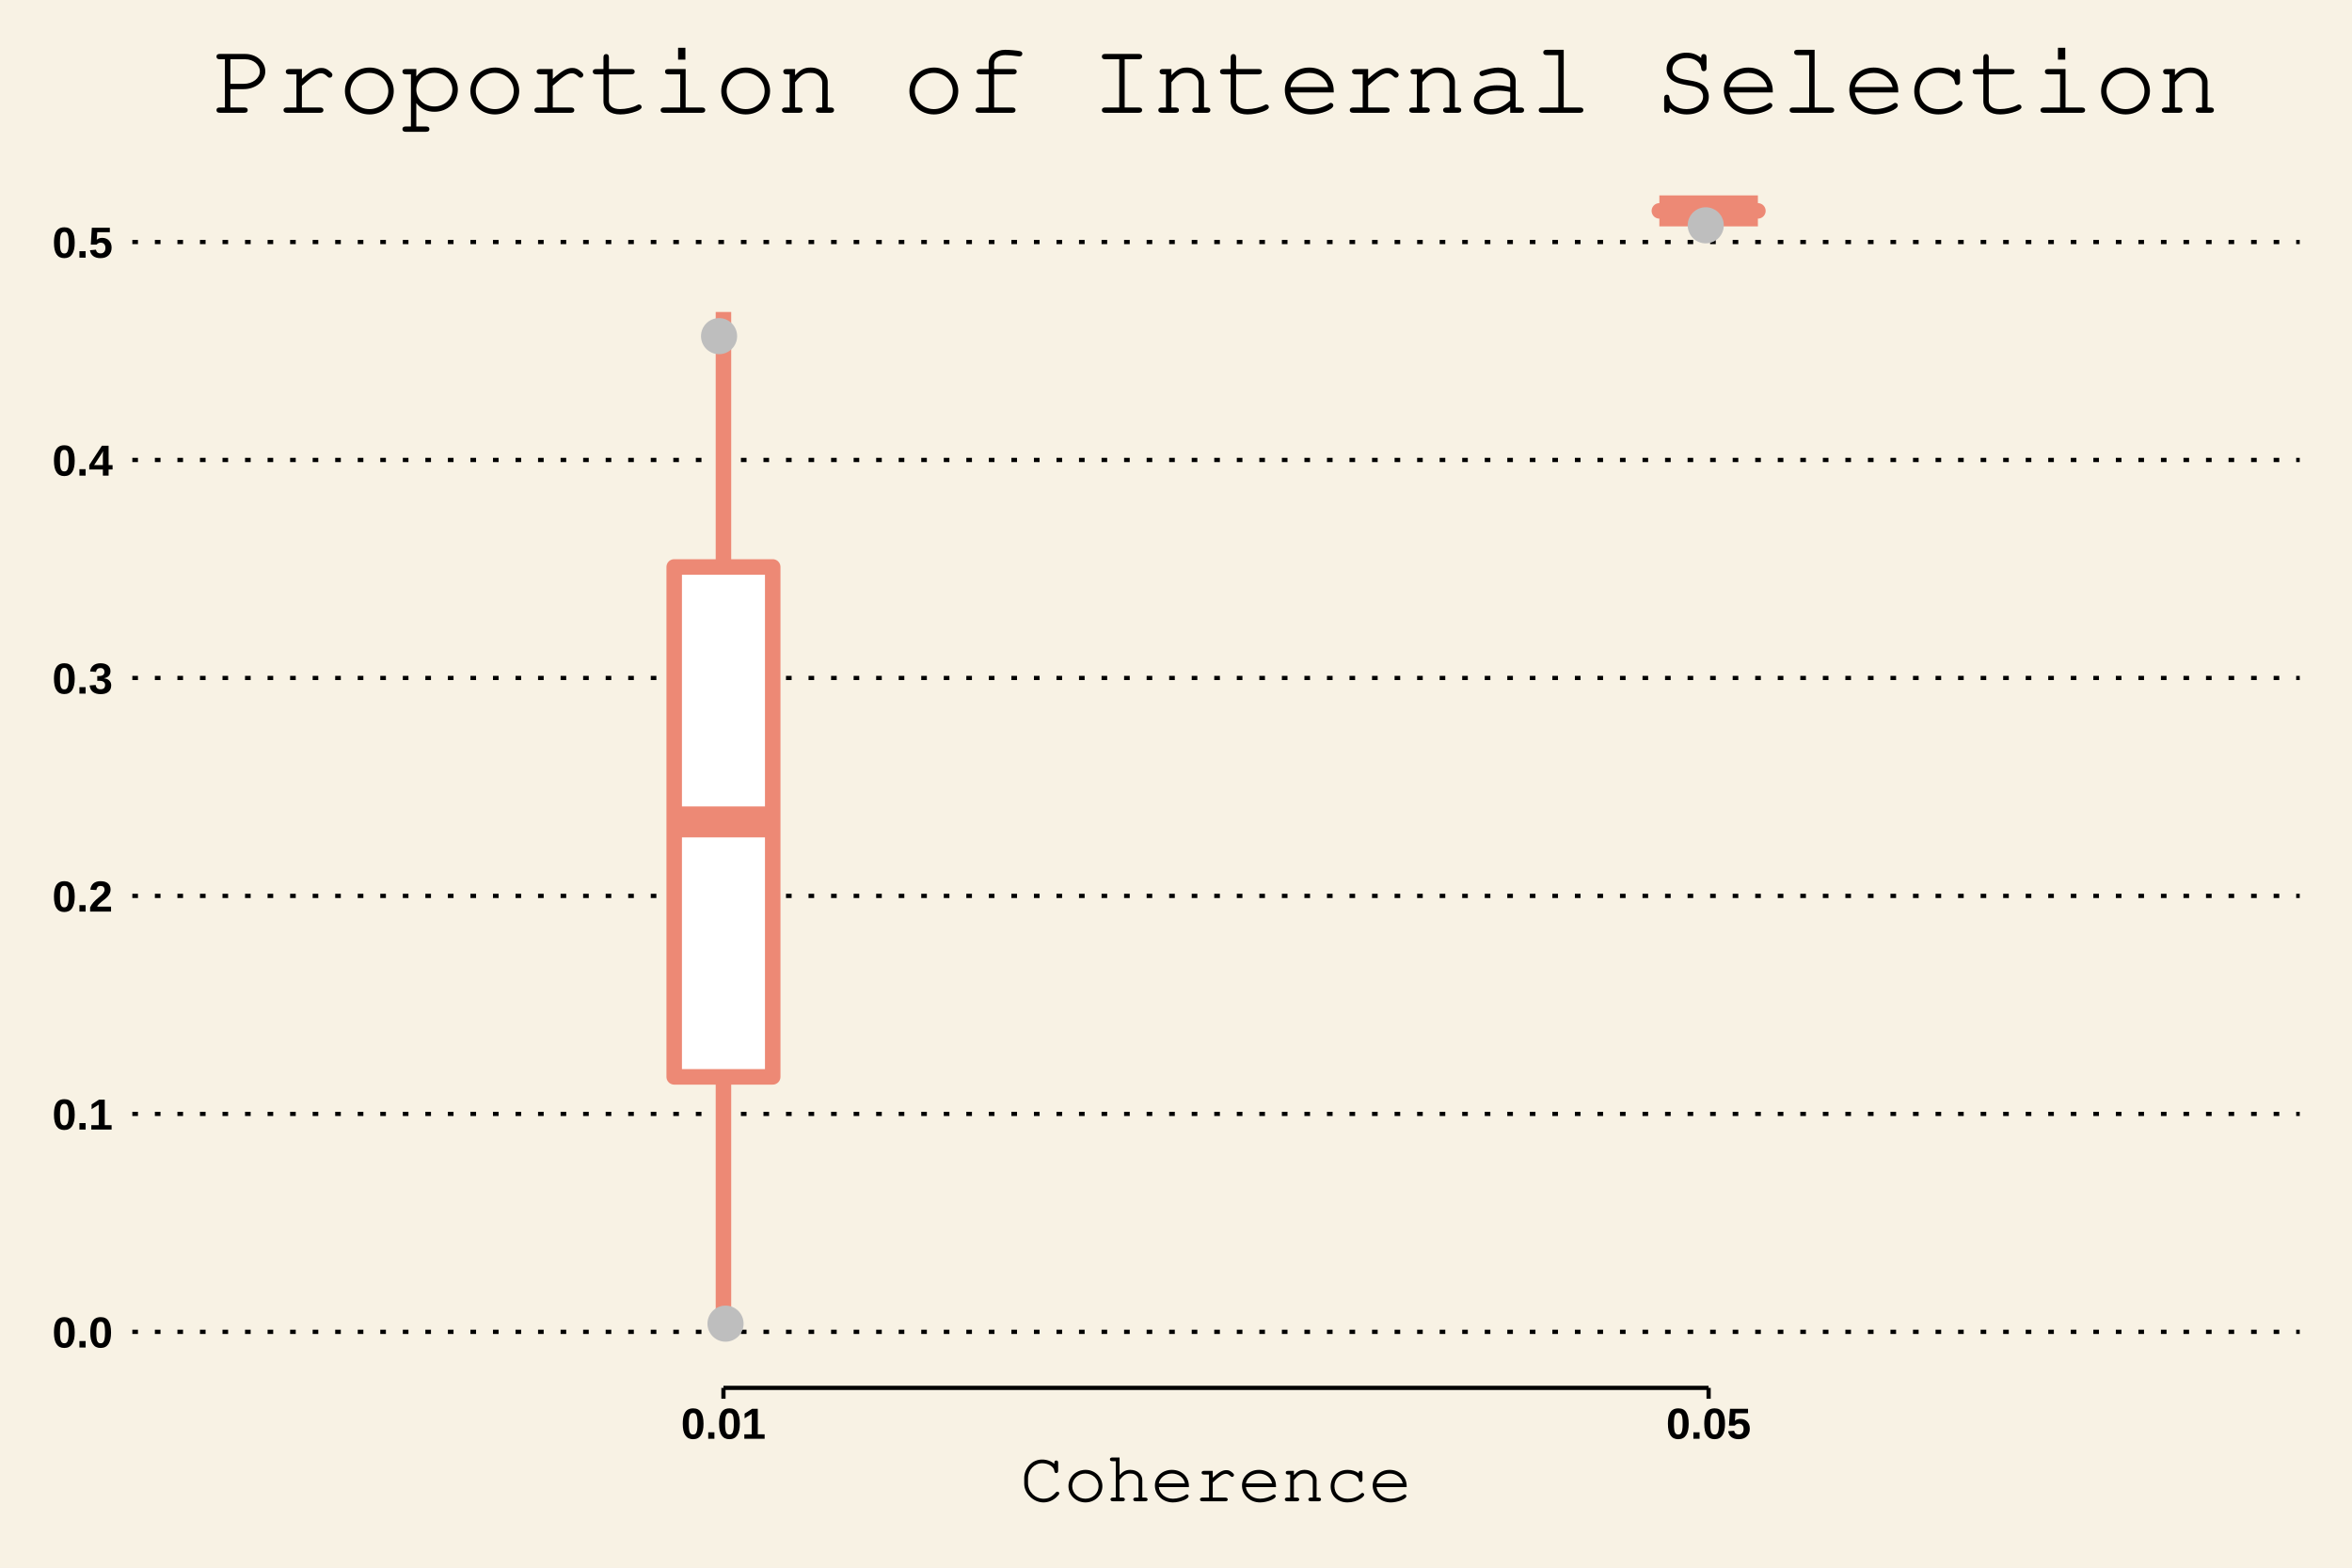
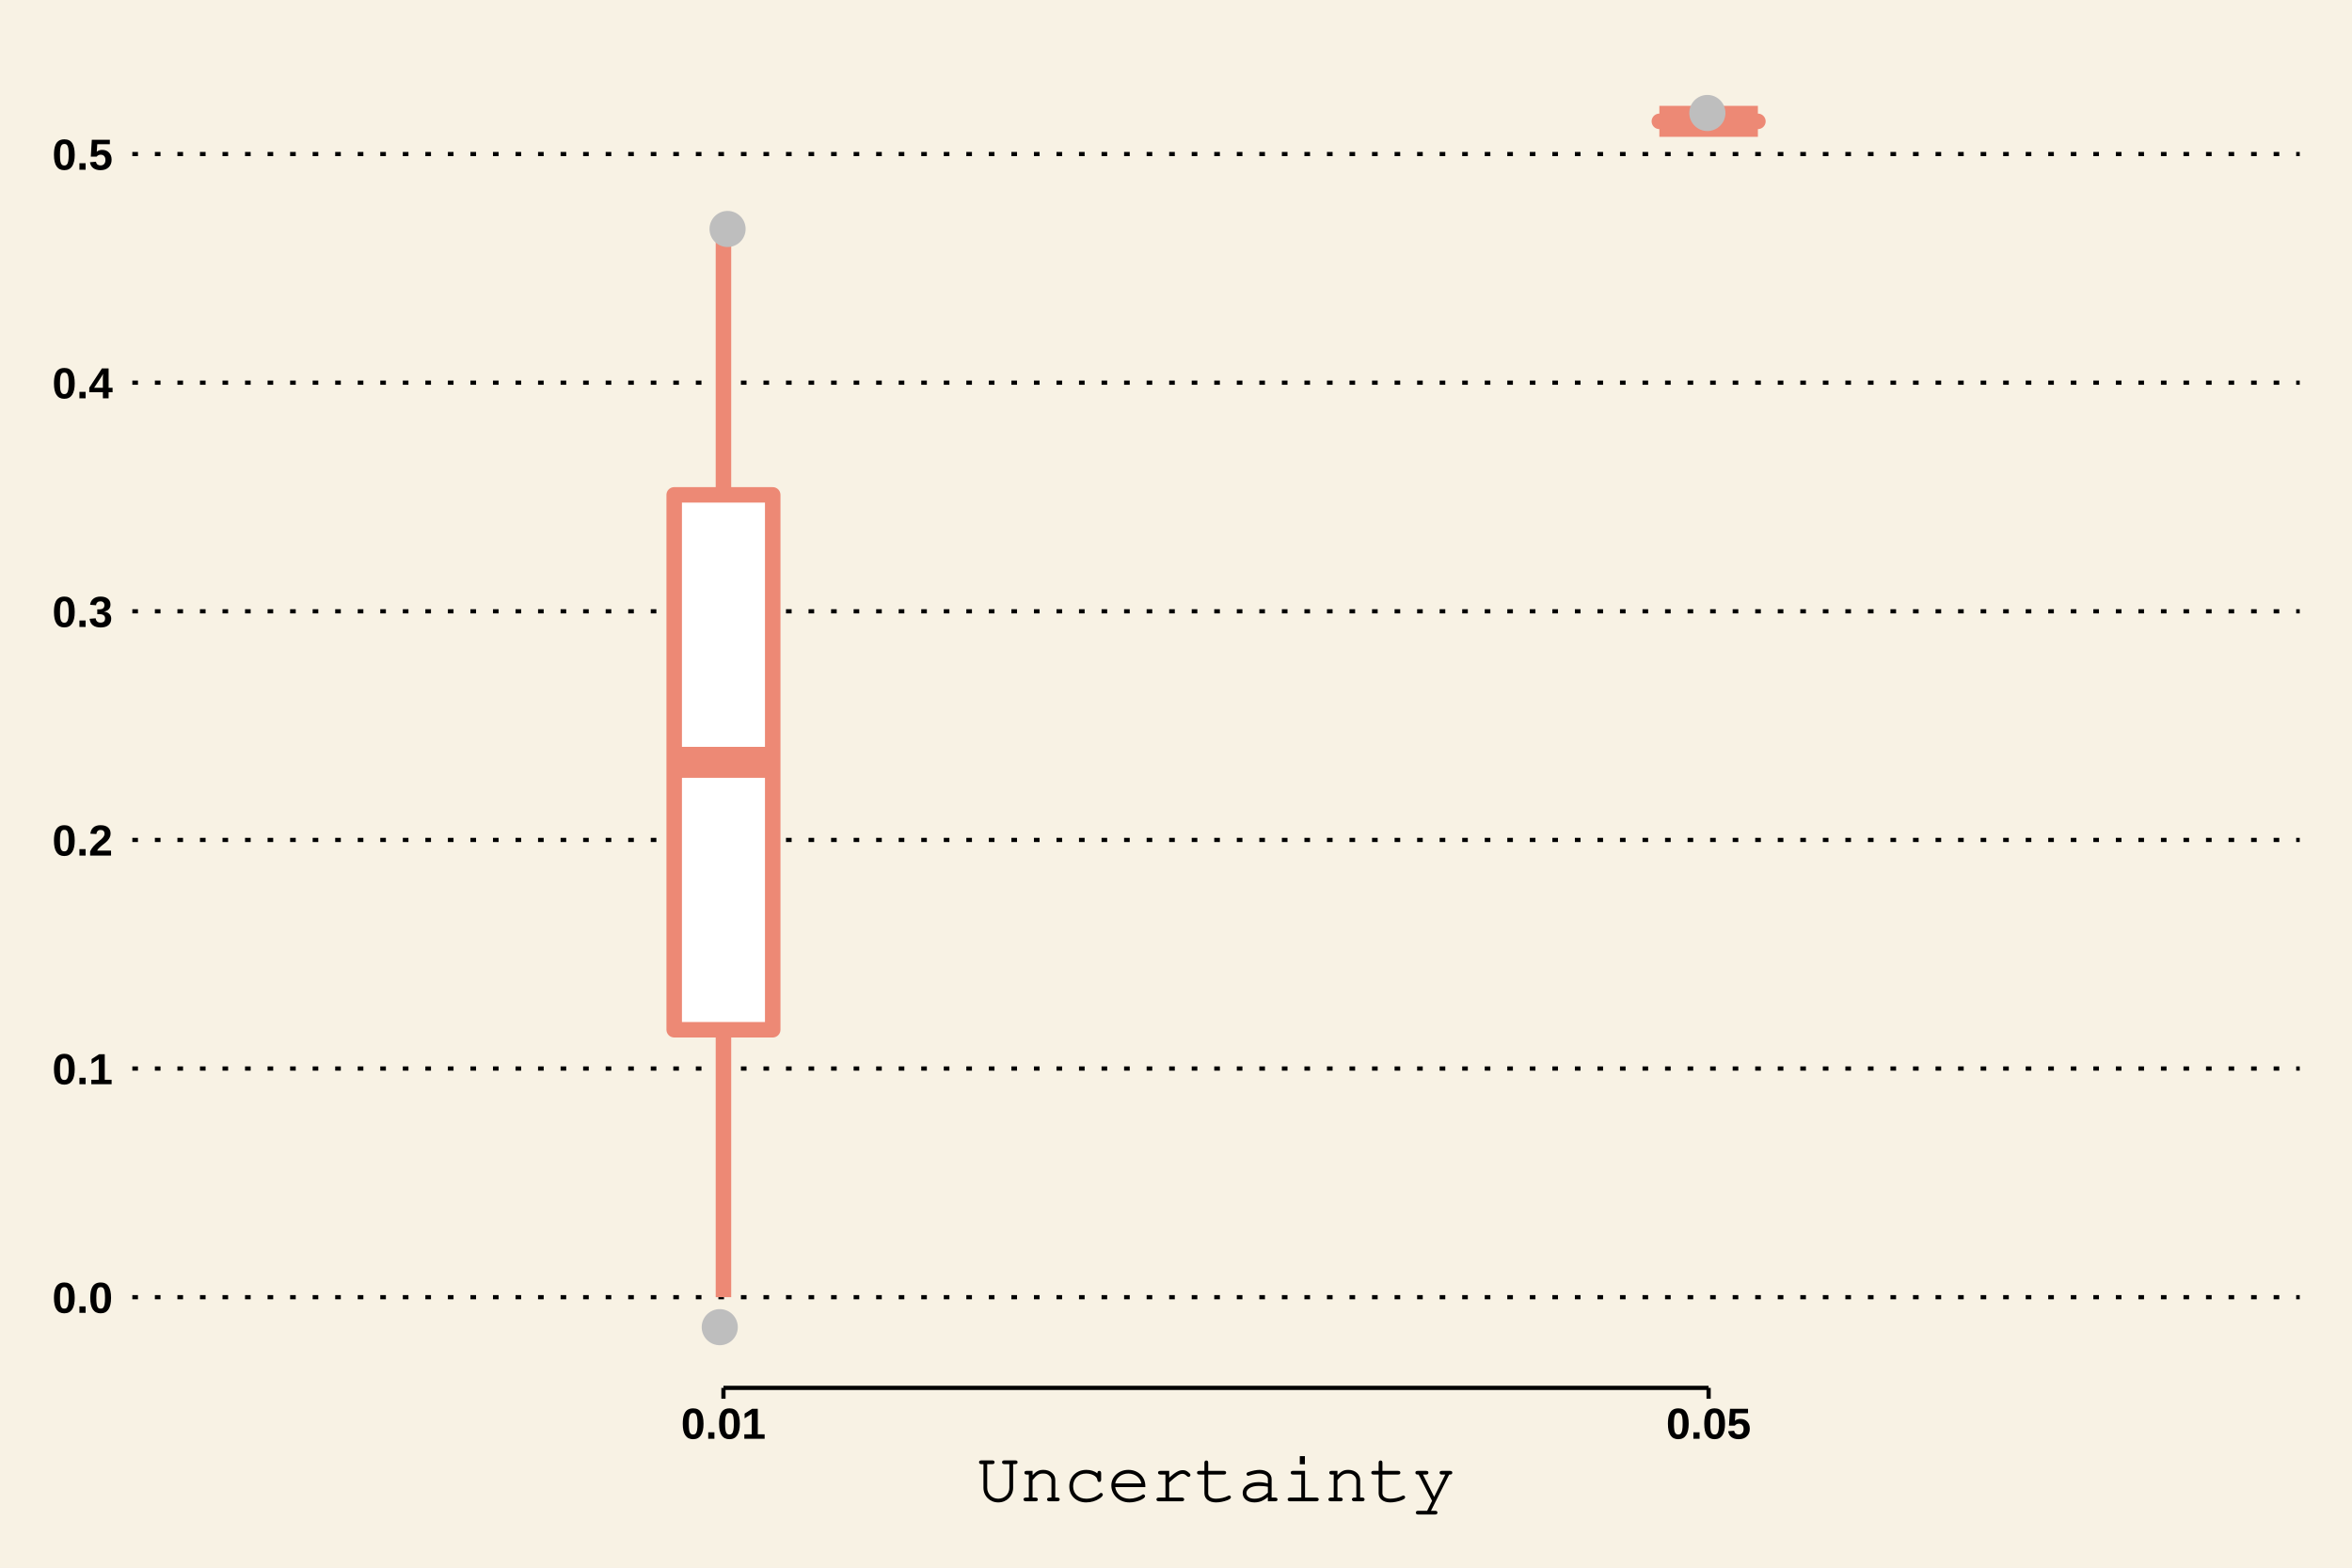
<svg xmlns="http://www.w3.org/2000/svg" class="svglite" width="648.00pt" height="432.00pt" viewBox="0 0 648.00 432.00">
  <defs>
    <style type="text/css">
    .svglite line, .svglite polyline, .svglite polygon, .svglite path, .svglite rect, .svglite circle {
      fill: none;
      stroke: #000000;
      stroke-linecap: round;
      stroke-linejoin: round;
      stroke-miterlimit: 10.00;
    }
  </style>
  </defs>
  <rect width="100%" height="100%" style="stroke: none; fill: #F8F2E4;" />
  <defs>
    <clipPath id="cpMC4wMHw2NDguMDB8MC4wMHw0MzIuMDA=">
      <rect x="0.00" y="0.00" width="648.00" height="432.00" />
    </clipPath>
  </defs>
  <g clip-path="url(#cpMC4wMHw2NDguMDB8MC4wMHw0MzIuMDA=)">
    <rect x="0.00" y="0" width="648.00" height="432.00" style="stroke-width: 1.16; stroke: none; fill: #F8F2E4;" />
  </g>
  <defs>
-     <clipPath id="cpMzYuNDZ8NjMzLjYwfDQyLjY2fDM4Mi40NQ==">
-       <rect x="36.46" y="42.66" width="597.14" height="339.79" />
+     <clipPath id="cpMzYuNDZ8NjMzLjYwfDE0LjQwfDM4Mi40NQ==">
+       <rect x="36.46" y="14.40" width="597.14" height="368.05" />
    </clipPath>
  </defs>
-   <g clip-path="url(#cpMzYuNDZ8NjMzLjYwfDQyLjY2fDM4Mi40NQ==)">
-     <rect x="36.46" y="42.66" width="597.14" height="339.79" style="stroke-width: 1.16; stroke: none; fill: #F8F2E4;" />
-     <polyline points="36.46,367.01 633.60,367.01 " style="stroke-width: 1.16; stroke-dasharray: 1.55,4.66; stroke-linecap: butt;" />
-     <polyline points="36.46,306.95 633.60,306.95 " style="stroke-width: 1.16; stroke-dasharray: 1.55,4.66; stroke-linecap: butt;" />
-     <polyline points="36.46,246.88 633.60,246.88 " style="stroke-width: 1.16; stroke-dasharray: 1.55,4.66; stroke-linecap: butt;" />
-     <polyline points="36.46,186.82 633.60,186.82 " style="stroke-width: 1.16; stroke-dasharray: 1.55,4.66; stroke-linecap: butt;" />
-     <polyline points="36.46,126.75 633.60,126.75 " style="stroke-width: 1.16; stroke-dasharray: 1.55,4.66; stroke-linecap: butt;" />
-     <polyline points="36.46,66.69 633.60,66.69 " style="stroke-width: 1.16; stroke-dasharray: 1.55,4.66; stroke-linecap: butt;" />
-     <line x1="199.32" y1="156.23" x2="199.32" y2="85.97" style="stroke-width: 4.27; stroke: #ED8975; stroke-linecap: butt;" />
-     <line x1="199.32" y1="296.75" x2="199.32" y2="367.01" style="stroke-width: 4.27; stroke: #ED8975; stroke-linecap: butt;" />
-     <polygon points="185.75,156.23 185.75,296.75 212.89,296.75 212.89,156.23 185.75,156.23 " style="stroke-width: 4.27; stroke: #ED8975; fill: #FFFFFF;" />
-     <line x1="185.75" y1="226.49" x2="212.89" y2="226.49" style="stroke-width: 8.54; stroke: #ED8975; stroke-linecap: butt;" />
-     <line x1="470.74" y1="58.11" x2="470.74" y2="58.11" style="stroke-width: 4.27; stroke: #ED8975; stroke-linecap: butt;" />
-     <line x1="470.74" y1="58.11" x2="470.74" y2="58.11" style="stroke-width: 4.27; stroke: #ED8975; stroke-linecap: butt;" />
-     <polygon points="457.17,58.11 457.17,58.11 484.32,58.11 484.32,58.11 457.17,58.11 " style="stroke-width: 4.27; stroke: #ED8975; fill: #FFFFFF;" />
-     <line x1="457.17" y1="58.11" x2="484.32" y2="58.11" style="stroke-width: 8.54; stroke: #ED8975; stroke-linecap: butt;" />
-     <circle cx="199.89" cy="364.75" r="4.62" style="stroke-width: 0.71; stroke: #BEBEBE; fill: #BEBEBE;" />
-     <circle cx="198.11" cy="92.63" r="4.62" style="stroke-width: 0.71; stroke: #BEBEBE; fill: #BEBEBE;" />
-     <circle cx="469.95" cy="62.09" r="4.62" style="stroke-width: 0.71; stroke: #BEBEBE; fill: #BEBEBE;" />
-     <rect x="36.46" y="42.66" width="597.14" height="339.79" style="stroke-width: 1.16; stroke: none;" />
+   <g clip-path="url(#cpMzYuNDZ8NjMzLjYwfDE0LjQwfDM4Mi40NQ==)">
+     <rect x="36.46" y="14.40" width="597.14" height="368.05" style="stroke-width: 1.16; stroke: none; fill: #F8F2E4;" />
+     <polyline points="36.46,357.46 633.60,357.46 " style="stroke-width: 1.16; stroke-dasharray: 1.55,4.66; stroke-linecap: butt;" />
+     <polyline points="36.46,294.45 633.60,294.45 " style="stroke-width: 1.16; stroke-dasharray: 1.55,4.66; stroke-linecap: butt;" />
+     <polyline points="36.46,231.45 633.60,231.45 " style="stroke-width: 1.16; stroke-dasharray: 1.55,4.66; stroke-linecap: butt;" />
+     <polyline points="36.46,168.45 633.60,168.45 " style="stroke-width: 1.16; stroke-dasharray: 1.55,4.66; stroke-linecap: butt;" />
+     <polyline points="36.46,105.45 633.60,105.45 " style="stroke-width: 1.16; stroke-dasharray: 1.55,4.66; stroke-linecap: butt;" />
+     <polyline points="36.46,42.45 633.60,42.45 " style="stroke-width: 1.16; stroke-dasharray: 1.55,4.66; stroke-linecap: butt;" />
+     <line x1="199.32" y1="136.37" x2="199.32" y2="62.68" style="stroke-width: 4.27; stroke: #ED8975; stroke-linecap: butt;" />
+     <line x1="199.32" y1="283.76" x2="199.32" y2="357.46" style="stroke-width: 4.27; stroke: #ED8975; stroke-linecap: butt;" />
+     <polygon points="185.75,136.37 185.75,283.76 212.89,283.76 212.89,136.37 185.75,136.37 " style="stroke-width: 4.27; stroke: #ED8975; fill: #FFFFFF;" />
+     <line x1="185.75" y1="210.07" x2="212.89" y2="210.07" style="stroke-width: 8.54; stroke: #ED8975; stroke-linecap: butt;" />
+     <line x1="470.74" y1="33.44" x2="470.74" y2="33.44" style="stroke-width: 4.27; stroke: #ED8975; stroke-linecap: butt;" />
+     <line x1="470.74" y1="33.44" x2="470.74" y2="33.44" style="stroke-width: 4.27; stroke: #ED8975; stroke-linecap: butt;" />
+     <polygon points="457.17,33.44 457.17,33.44 484.32,33.44 484.32,33.44 457.17,33.44 " style="stroke-width: 4.27; stroke: #ED8975; fill: #FFFFFF;" />
+     <line x1="457.17" y1="33.44" x2="484.32" y2="33.44" style="stroke-width: 8.54; stroke: #ED8975; stroke-linecap: butt;" />
+     <circle cx="198.30" cy="365.72" r="4.62" style="stroke-width: 0.71; stroke: #BEBEBE; fill: #BEBEBE;" />
+     <circle cx="200.45" cy="63.10" r="4.62" style="stroke-width: 0.71; stroke: #BEBEBE; fill: #BEBEBE;" />
+     <circle cx="470.40" cy="31.13" r="4.62" style="stroke-width: 0.71; stroke: #BEBEBE; fill: #BEBEBE;" />
+     <rect x="36.46" y="14.40" width="597.14" height="368.05" style="stroke-width: 1.16; stroke: none;" />
  </g>
  <g clip-path="url(#cpMC4wMHw2NDguMDB8MC4wMHw0MzIuMDA=)">
-     <text x="31.08" y="371.33" text-anchor="end" style="font-size: 12.00px; font-weight: bold; font-family: Arial;" textLength="16.68px" lengthAdjust="spacingAndGlyphs">0.0</text>
-     <text x="31.08" y="311.27" text-anchor="end" style="font-size: 12.00px; font-weight: bold; font-family: Arial;" textLength="16.68px" lengthAdjust="spacingAndGlyphs">0.1</text>
-     <text x="31.08" y="251.20" text-anchor="end" style="font-size: 12.00px; font-weight: bold; font-family: Arial;" textLength="16.68px" lengthAdjust="spacingAndGlyphs">0.2</text>
-     <text x="31.08" y="191.14" text-anchor="end" style="font-size: 12.00px; font-weight: bold; font-family: Arial;" textLength="16.68px" lengthAdjust="spacingAndGlyphs">0.3</text>
-     <text x="31.08" y="131.07" text-anchor="end" style="font-size: 12.00px; font-weight: bold; font-family: Arial;" textLength="16.68px" lengthAdjust="spacingAndGlyphs">0.4</text>
-     <text x="31.08" y="71.01" text-anchor="end" style="font-size: 12.00px; font-weight: bold; font-family: Arial;" textLength="16.68px" lengthAdjust="spacingAndGlyphs">0.5</text>
+     <text x="31.08" y="361.78" text-anchor="end" style="font-size: 12.00px; font-weight: bold; font-family: Arial;" textLength="16.68px" lengthAdjust="spacingAndGlyphs">0.0</text>
+     <text x="31.08" y="298.77" text-anchor="end" style="font-size: 12.00px; font-weight: bold; font-family: Arial;" textLength="16.68px" lengthAdjust="spacingAndGlyphs">0.1</text>
+     <text x="31.08" y="235.77" text-anchor="end" style="font-size: 12.00px; font-weight: bold; font-family: Arial;" textLength="16.68px" lengthAdjust="spacingAndGlyphs">0.2</text>
+     <text x="31.08" y="172.77" text-anchor="end" style="font-size: 12.00px; font-weight: bold; font-family: Arial;" textLength="16.68px" lengthAdjust="spacingAndGlyphs">0.3</text>
+     <text x="31.08" y="109.77" text-anchor="end" style="font-size: 12.00px; font-weight: bold; font-family: Arial;" textLength="16.68px" lengthAdjust="spacingAndGlyphs">0.4</text>
+     <text x="31.08" y="46.77" text-anchor="end" style="font-size: 12.00px; font-weight: bold; font-family: Arial;" textLength="16.68px" lengthAdjust="spacingAndGlyphs">0.5</text>
    <polyline points="199.32,382.45 470.74,382.45 " style="stroke-width: 1.16; stroke-linecap: butt;" />
    <polyline points="199.32,385.44 199.32,382.45 " style="stroke-width: 1.16; stroke-linecap: butt;" />
    <polyline points="470.74,385.44 470.74,382.45 " style="stroke-width: 1.16; stroke-linecap: butt;" />
    <text x="199.32" y="396.47" text-anchor="middle" style="font-size: 12.00px; font-weight: bold; font-family: Arial;" textLength="23.36px" lengthAdjust="spacingAndGlyphs">0.01</text>
    <text x="470.74" y="396.47" text-anchor="middle" style="font-size: 12.00px; font-weight: bold; font-family: Arial;" textLength="23.36px" lengthAdjust="spacingAndGlyphs">0.05</text>
-     <text x="335.03" y="413.70" text-anchor="middle" style="font-size: 20.00px; font-weight: 0; font-family: Courier;" textLength="108.02px" lengthAdjust="spacingAndGlyphs">Coherence</text>
-     <text x="335.03" y="31.08" text-anchor="middle" style="font-size: 28.80px; font-weight: 0; font-family: Courier;" textLength="552.96px" lengthAdjust="spacingAndGlyphs">Proportion of Internal Selection</text>
+     <text x="335.03" y="413.70" text-anchor="middle" style="font-size: 20.00px; font-weight: 0; font-family: Courier;" textLength="132.03px" lengthAdjust="spacingAndGlyphs">Uncertainty</text>
  </g>
</svg>
